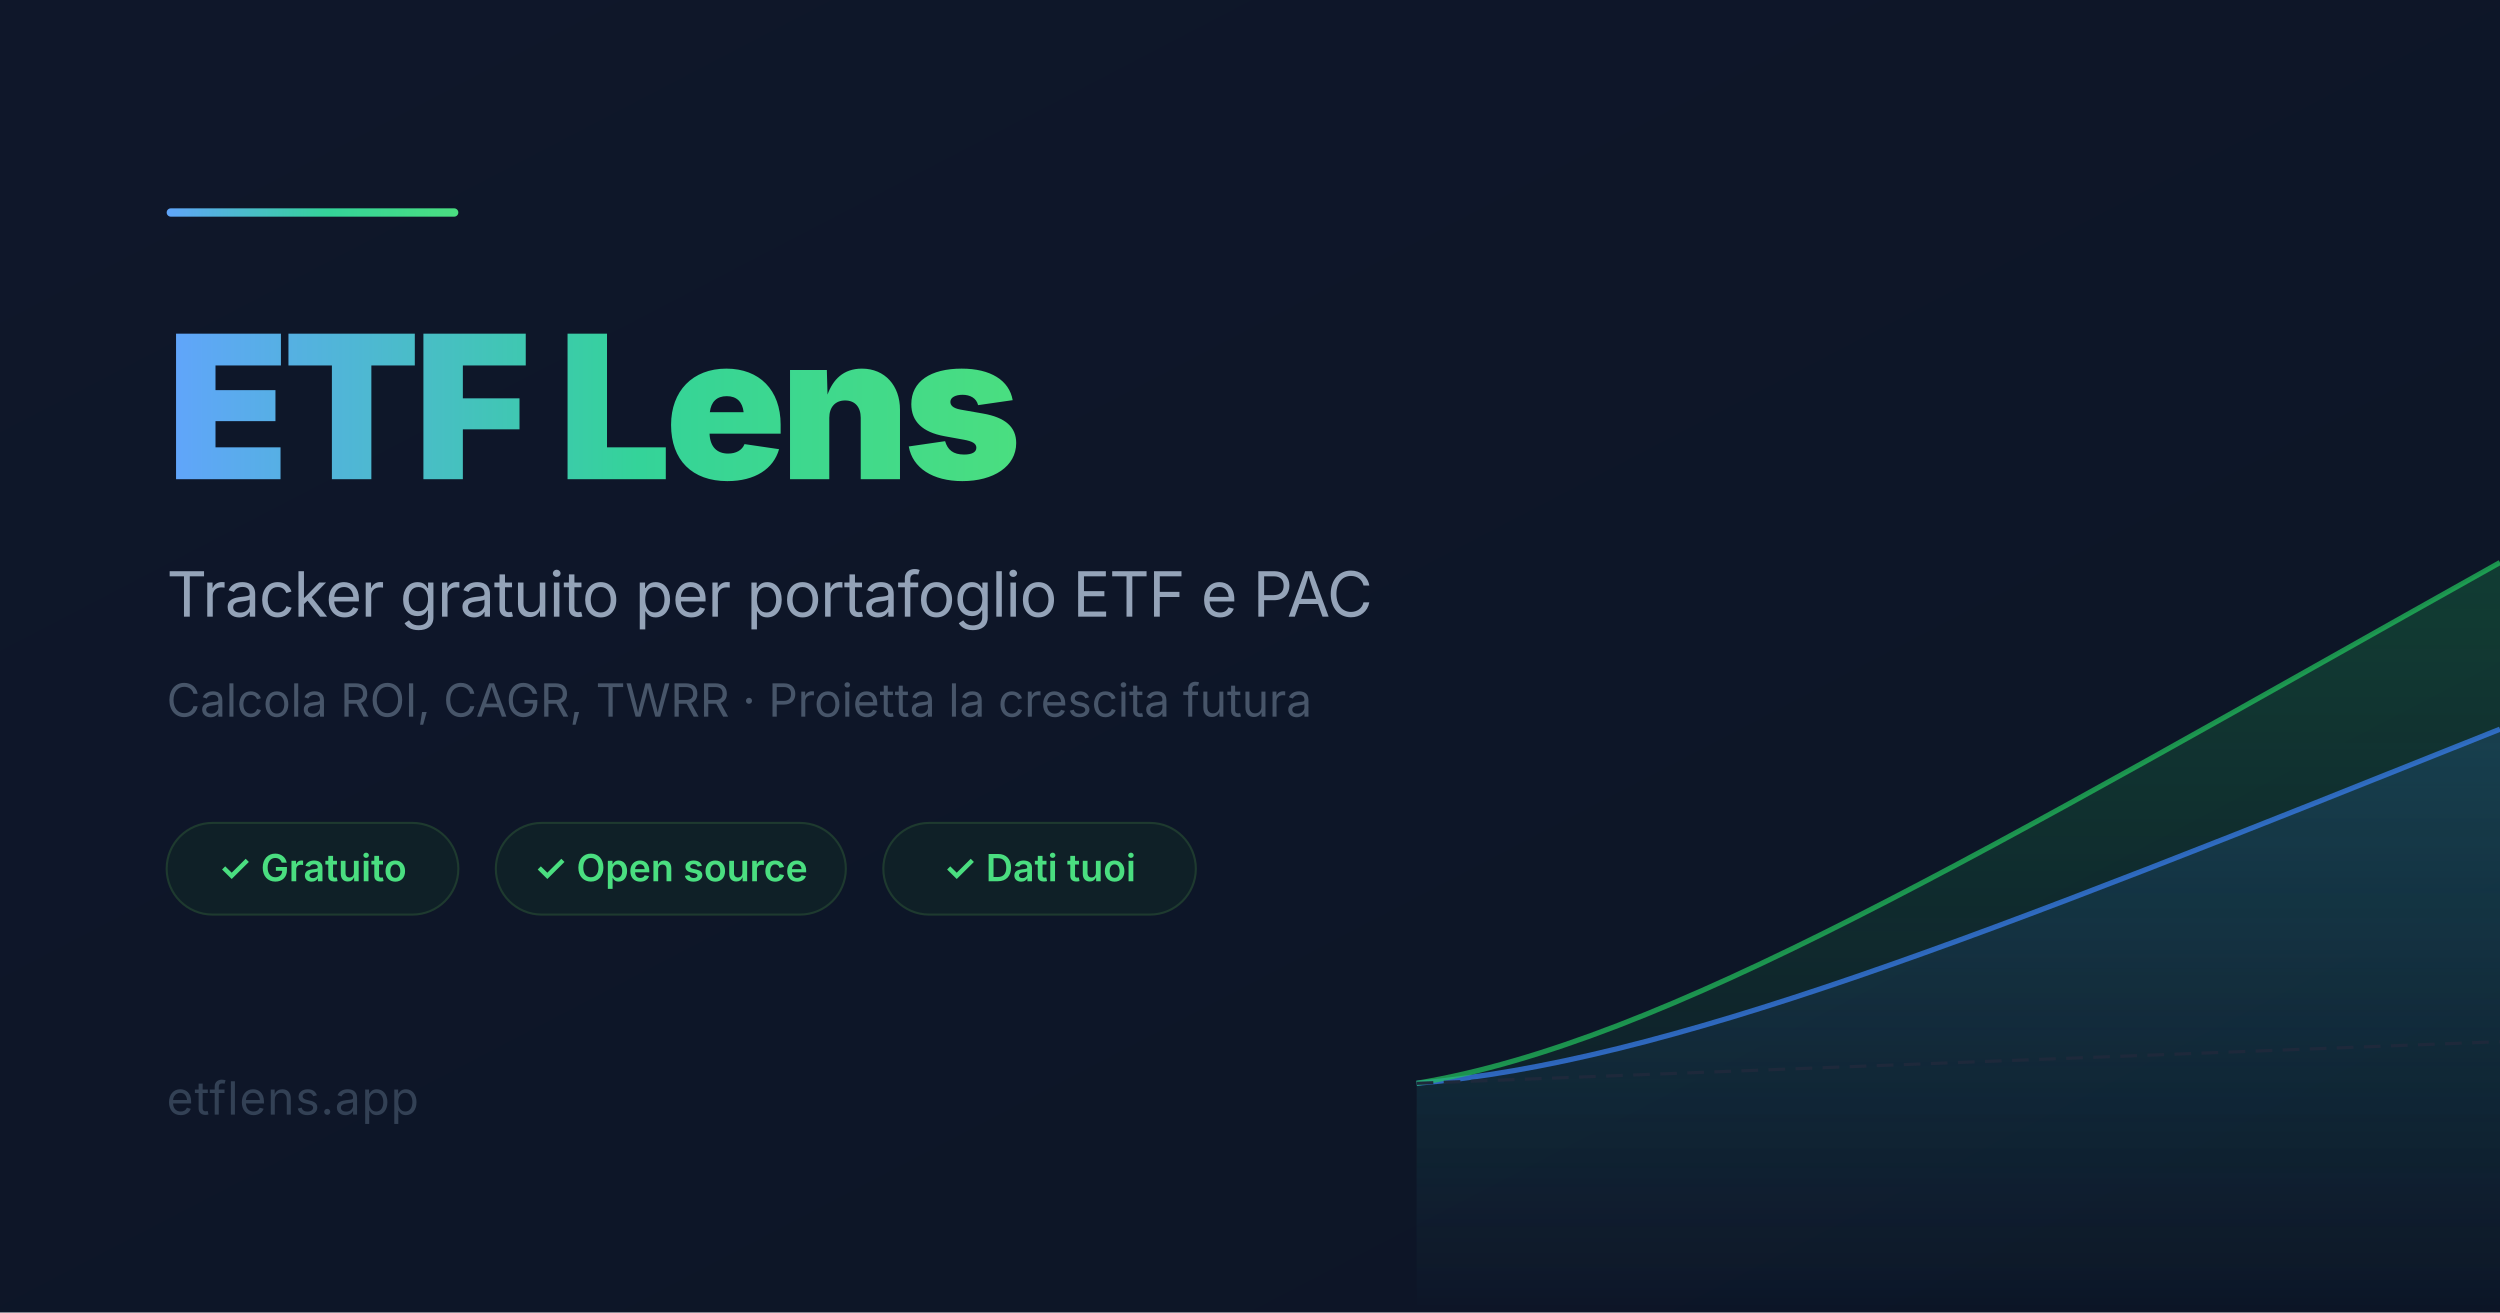
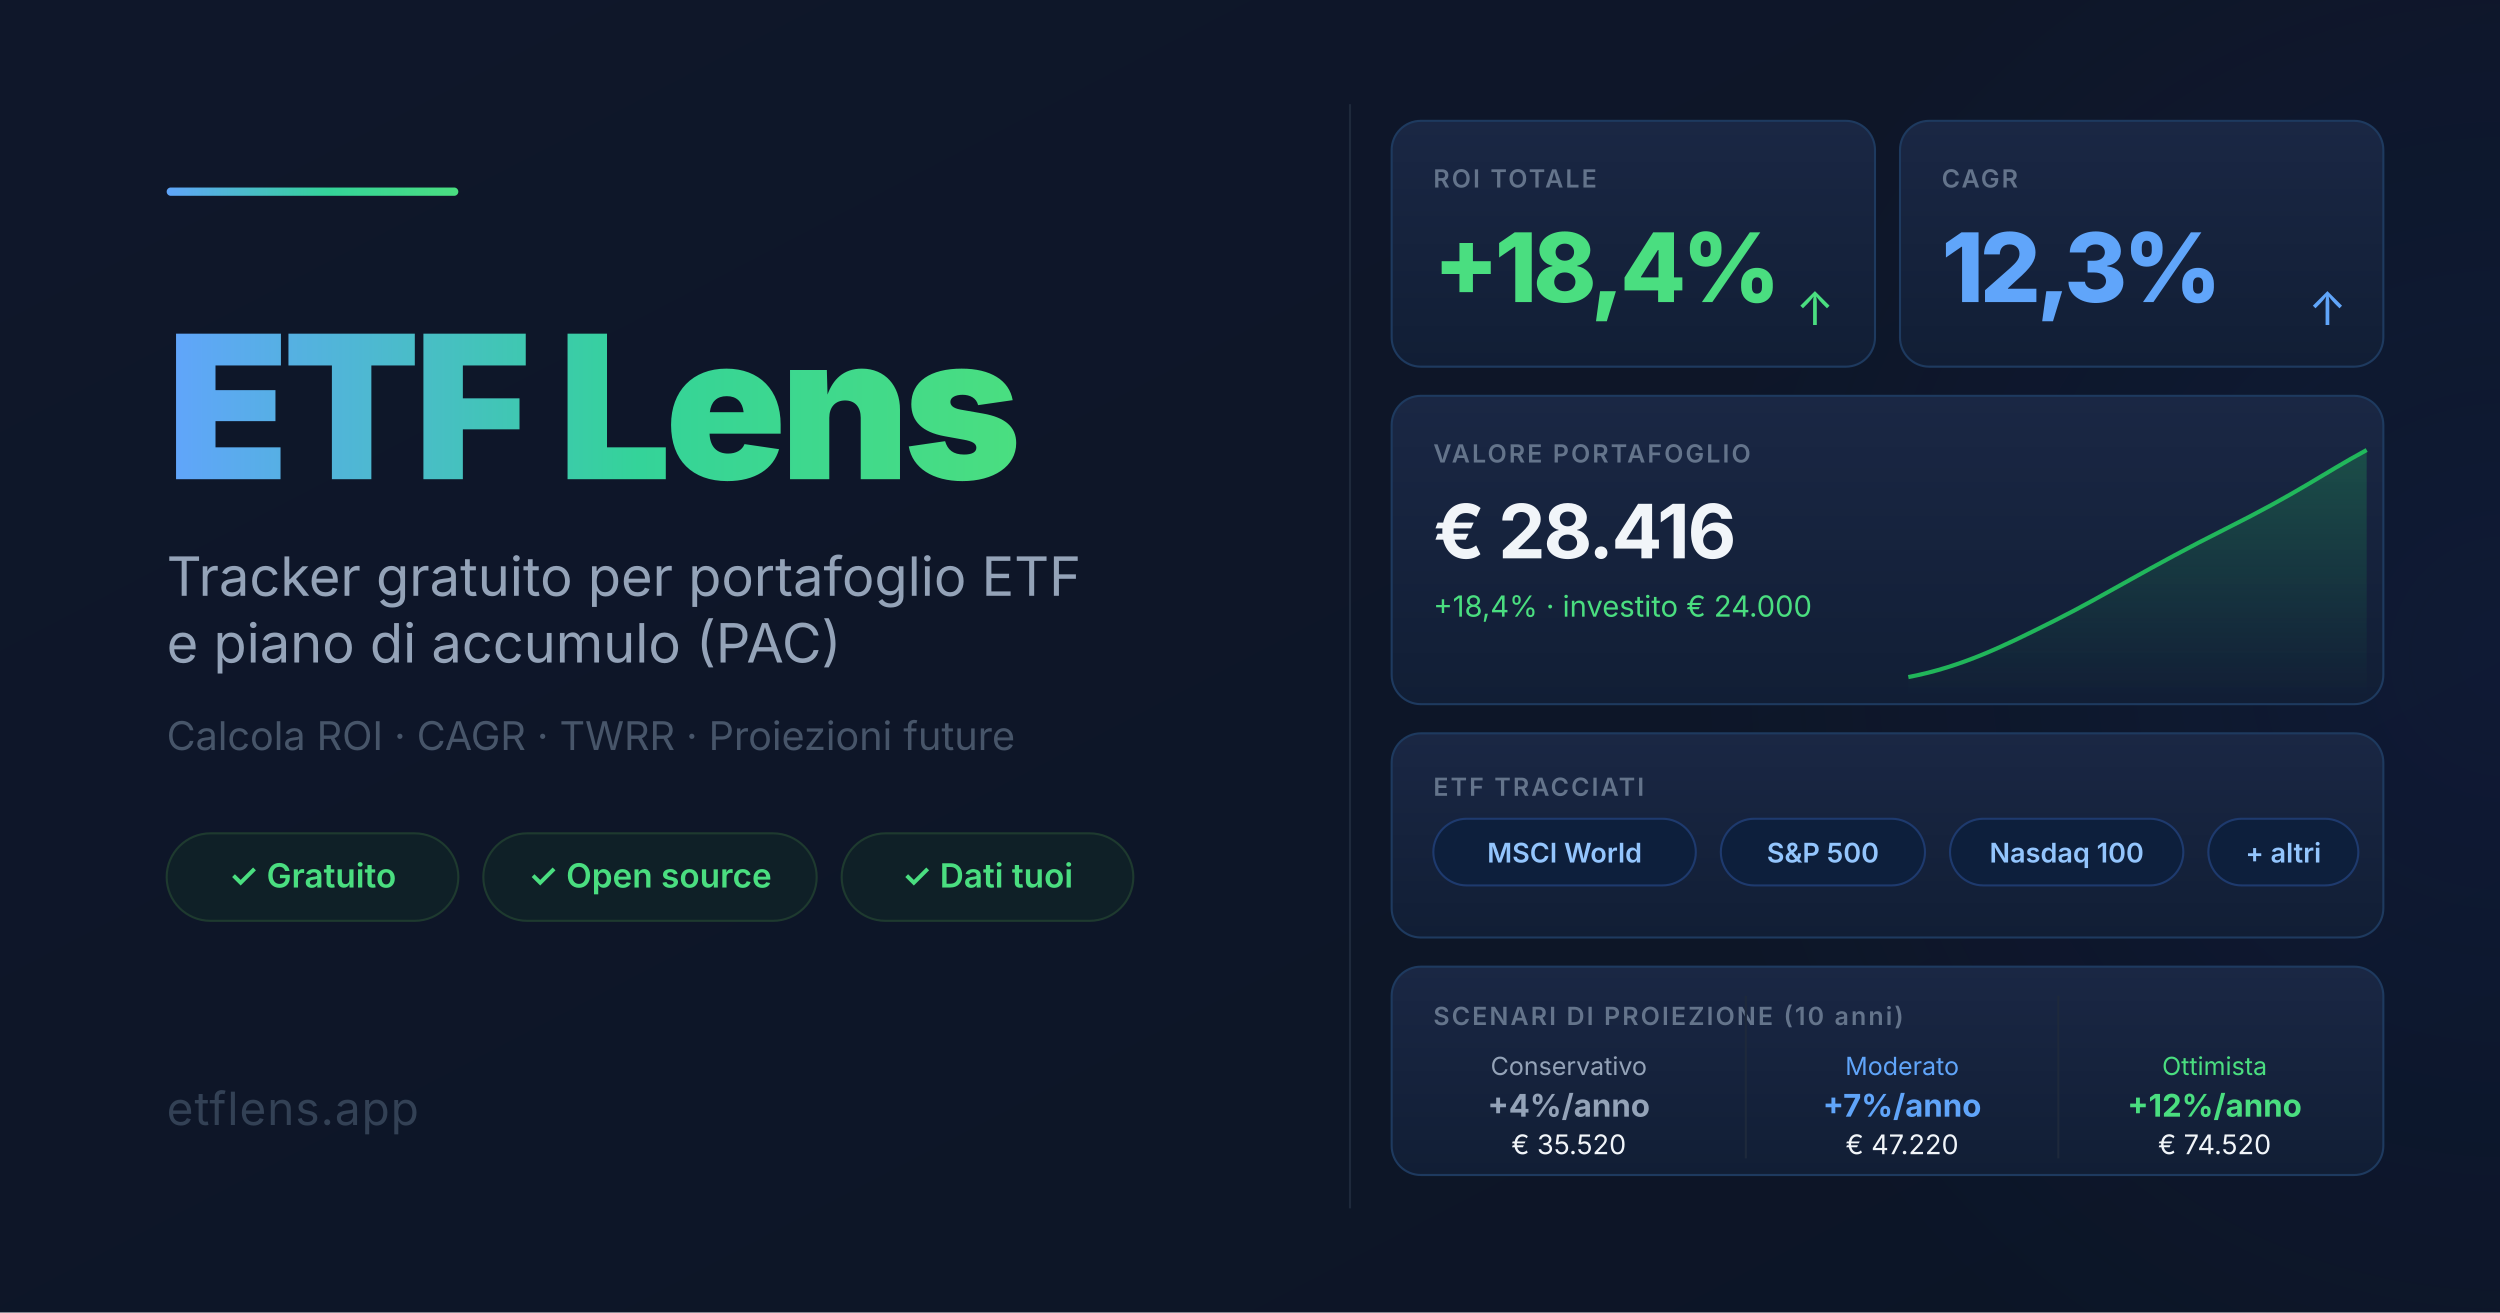
<svg xmlns="http://www.w3.org/2000/svg" width="1200" height="630" viewBox="0 0 1200 630">
  <defs>
    <linearGradient id="bg" x1="0" y1="0" x2="1" y2="1">
      <stop offset="0%" stop-color="#0f172a" />
      <stop offset="100%" stop-color="#0c1526" />
    </linearGradient>
    <linearGradient id="brand" x1="0" y1="0" x2="1" y2="0">
      <stop offset="0%" stop-color="#60a5fa" />
      <stop offset="55%" stop-color="#34d399" />
      <stop offset="100%" stop-color="#4ade80" />
    </linearGradient>
-     <linearGradient id="areaGreen" x1="0" y1="0" x2="0" y2="1">
-       <stop offset="0%" stop-color="#22c55e" stop-opacity="0.22" />
+     <linearGradient id="card" x1="0" y1="0" x2="0" y2="1">
+       <stop offset="0%" stop-color="#1a2744" />
+       <stop offset="100%" stop-color="#111e35" />
+     </linearGradient>
+     <linearGradient id="sparkFill" x1="0" y1="0" x2="0" y2="1">
+       <stop offset="0%" stop-color="#22c55e" stop-opacity="0.25" />
      <stop offset="100%" stop-color="#22c55e" stop-opacity="0" />
    </linearGradient>
-     <linearGradient id="areaBlue" x1="0" y1="0" x2="0" y2="1">
-       <stop offset="0%" stop-color="#3b82f6" stop-opacity="0.15" />
-       <stop offset="100%" stop-color="#3b82f6" stop-opacity="0" />
-     </linearGradient>
+     <radialGradient id="glowRight" cx="100%" cy="50%" r="65%">
+       <stop offset="0%" stop-color="#1e40af" stop-opacity="0.10" />
+       <stop offset="100%" stop-color="#1e40af" stop-opacity="0" />
+     </radialGradient>
  </defs>
  <rect width="1200" height="630" fill="url(#bg)" />
-   <path d="M 680,520 C 800,500 950,410 1200,270 L 1200,630 L 680,630 Z" fill="url(#areaGreen)" />
-   <path d="M 680,520 C 800,510 950,450 1200,350 L 1200,630 L 680,630 Z" fill="url(#areaBlue)" />
-   <path d="M 680,520 C 800,510 950,450 1200,350" stroke="#3b82f6" stroke-width="2.5" fill="none" opacity="0.7" />
-   <path d="M 680,520 C 800,500 950,410 1200,270" stroke="#22c55e" stroke-width="2.5" fill="none" opacity="0.7" />
-   <line x1="680" y1="520" x2="1200" y2="500" stroke="#1e293b" stroke-width="1.5" stroke-dasharray="8,5" />
-   <rect x="80" y="100" width="140" height="4" rx="2" fill="url(#brand)" />
+   <rect x="600" y="0" width="600" height="630" fill="url(#glowRight)" />
+   <line x1="648" y1="50" x2="648" y2="580" stroke="#1e293b" stroke-width="1" />
+   <rect x="80" y="90" width="140" height="4" rx="2" fill="url(#brand)" />
  <text x="80" y="230" font-family="system-ui,-apple-system,Segoe UI,sans-serif" font-size="96" font-weight="900" letter-spacing="-3" fill="url(#brand)">ETF Lens</text>
-   <text x="80" y="296" font-family="system-ui,-apple-system,Segoe UI,sans-serif" font-size="30" fill="#94a3b8" letter-spacing="-0.5">Tracker gratuito per portafoglio ETF e PAC</text>
-   <text x="80" y="344" font-family="system-ui,-apple-system,Segoe UI,sans-serif" font-size="22" fill="#475569">Calcola ROI, CAGR, TWRR · Proietta la crescita futura</text>
-   <rect x="80" y="395" width="140" height="44" rx="22" fill="#0f2027" stroke="#1e3a2f" stroke-width="1" />
-   <text x="150" y="423" font-family="system-ui,-apple-system,Segoe UI,sans-serif" font-size="18" fill="#4ade80" text-anchor="middle" font-weight="600">✓ Gratuito</text>
-   <rect x="238" y="395" width="168" height="44" rx="22" fill="#0f2027" stroke="#1e3a2f" stroke-width="1" />
-   <text x="322" y="423" font-family="system-ui,-apple-system,Segoe UI,sans-serif" font-size="18" fill="#4ade80" text-anchor="middle" font-weight="600">✓ Open source</text>
-   <rect x="424" y="395" width="150" height="44" rx="22" fill="#0f2027" stroke="#1e3a2f" stroke-width="1" />
-   <text x="499" y="423" font-family="system-ui,-apple-system,Segoe UI,sans-serif" font-size="18" fill="#4ade80" text-anchor="middle" font-weight="600">✓ Dati tuoi</text>
-   <text x="80" y="535" font-family="system-ui,-apple-system,Segoe UI,sans-serif" font-size="22" fill="#334155" letter-spacing="0.5">etflens.app</text>
+   <text x="80" y="286" font-family="system-ui,-apple-system,Segoe UI,sans-serif" font-size="26" fill="#94a3b8">Tracker gratuito per portafoglio ETF</text>
+   <text x="80" y="318" font-family="system-ui,-apple-system,Segoe UI,sans-serif" font-size="26" fill="#94a3b8">e piano di accumulo (PAC)</text>
+   <text x="80" y="360" font-family="system-ui,-apple-system,Segoe UI,sans-serif" font-size="19" fill="#475569">Calcola ROI · CAGR · TWRR · Proiezioni future</text>
+   <rect x="80" y="400" width="140" height="42" rx="21" fill="#0f2027" stroke="#1e3a2f" stroke-width="1" />
+   <text x="150" y="426" font-family="system-ui,-apple-system,Segoe UI,sans-serif" font-size="16" fill="#4ade80" text-anchor="middle" font-weight="600">✓ Gratuito</text>
+   <rect x="232" y="400" width="160" height="42" rx="21" fill="#0f2027" stroke="#1e3a2f" stroke-width="1" />
+   <text x="312" y="426" font-family="system-ui,-apple-system,Segoe UI,sans-serif" font-size="16" fill="#4ade80" text-anchor="middle" font-weight="600">✓ Open source</text>
+   <rect x="404" y="400" width="140" height="42" rx="21" fill="#0f2027" stroke="#1e3a2f" stroke-width="1" />
+   <text x="474" y="426" font-family="system-ui,-apple-system,Segoe UI,sans-serif" font-size="16" fill="#4ade80" text-anchor="middle" font-weight="600">✓ Dati tuoi</text>
+   <text x="80" y="540" font-family="system-ui,-apple-system,Segoe UI,sans-serif" font-size="22" fill="#334155" letter-spacing="0.5">etflens.app</text>
+   <rect x="668" y="58" width="232" height="118" rx="14" fill="url(#card)" stroke="#1e3a5f" stroke-width="1" />
+   <text x="688" y="90" font-family="system-ui,-apple-system,Segoe UI,sans-serif" font-size="12" fill="#64748b" font-weight="600" letter-spacing="1">ROI TOTALE</text>
+   <text x="688" y="145" font-family="system-ui,-apple-system,Segoe UI,sans-serif" font-size="46" fill="#4ade80" font-weight="800" letter-spacing="-2">+18,4%</text>
+   <text x="862" y="156" font-family="system-ui,-apple-system,Segoe UI,sans-serif" font-size="22" fill="#4ade80">↑</text>
+   <rect x="912" y="58" width="232" height="118" rx="14" fill="url(#card)" stroke="#1e3a5f" stroke-width="1" />
+   <text x="932" y="90" font-family="system-ui,-apple-system,Segoe UI,sans-serif" font-size="12" fill="#64748b" font-weight="600" letter-spacing="1">CAGR</text>
+   <text x="932" y="145" font-family="system-ui,-apple-system,Segoe UI,sans-serif" font-size="46" fill="#60a5fa" font-weight="800" letter-spacing="-2">12,3%</text>
+   <text x="1108" y="156" font-family="system-ui,-apple-system,Segoe UI,sans-serif" font-size="22" fill="#60a5fa">↑</text>
+   <rect x="668" y="190" width="476" height="148" rx="14" fill="url(#card)" stroke="#1e3a5f" stroke-width="1" />
+   <text x="688" y="222" font-family="system-ui,-apple-system,Segoe UI,sans-serif" font-size="12" fill="#64748b" font-weight="600" letter-spacing="1">VALORE PORTAFOGLIO</text>
+   <text x="688" y="268" font-family="system-ui,-apple-system,Segoe UI,sans-serif" font-size="36" fill="#f1f5f9" font-weight="700" letter-spacing="-1">€ 28.416</text>
+   <text x="688" y="296" font-family="system-ui,-apple-system,Segoe UI,sans-serif" font-size="14" fill="#4ade80">+18,4% · investito € 24.000</text>
+   <path d="M 916,325 C 942,320 962,310 986,298 S 1032,272 1068,254 S 1114,228 1136,216" stroke="#22c55e" stroke-width="2" fill="none" opacity="0.9" />
+   <path d="M 916,325 C 942,320 962,310 986,298 S 1032,272 1068,254 S 1114,228 1136,216 L 1136,334 L 916,334 Z" fill="url(#sparkFill)" />
+   <rect x="668" y="352" width="476" height="98" rx="14" fill="url(#card)" stroke="#1e3a5f" stroke-width="1" />
+   <text x="688" y="382" font-family="system-ui,-apple-system,Segoe UI,sans-serif" font-size="12" fill="#64748b" font-weight="600" letter-spacing="1">ETF TRACCIATI</text>
+   <rect x="688" y="393" width="126" height="32" rx="16" fill="#0d1f3c" stroke="#1e3a6e" stroke-width="1" />
+   <text x="751" y="414" font-family="system-ui,-apple-system,Segoe UI,sans-serif" font-size="13" fill="#93c5fd" text-anchor="middle" font-weight="600">MSCI World</text>
+   <rect x="826" y="393" width="98" height="32" rx="16" fill="#0d1f3c" stroke="#1e3a6e" stroke-width="1" />
+   <text x="875" y="414" font-family="system-ui,-apple-system,Segoe UI,sans-serif" font-size="13" fill="#93c5fd" text-anchor="middle" font-weight="600">S&amp;P 500</text>
+   <rect x="936" y="393" width="112" height="32" rx="16" fill="#0d1f3c" stroke="#1e3a6e" stroke-width="1" />
+   <text x="992" y="414" font-family="system-ui,-apple-system,Segoe UI,sans-serif" font-size="13" fill="#93c5fd" text-anchor="middle" font-weight="600">Nasdaq 100</text>
+   <rect x="1060" y="393" width="72" height="32" rx="16" fill="#0d1f3c" stroke="#1e3a6e" stroke-width="1" />
+   <text x="1096" y="414" font-family="system-ui,-apple-system,Segoe UI,sans-serif" font-size="13" fill="#93c5fd" text-anchor="middle" font-weight="600">+ altri</text>
+   <rect x="668" y="464" width="476" height="100" rx="14" fill="url(#card)" stroke="#1e3a5f" stroke-width="1" />
+   <text x="688" y="492" font-family="system-ui,-apple-system,Segoe UI,sans-serif" font-size="12" fill="#64748b" font-weight="600" letter-spacing="1">SCENARI DI PROIEZIONE (10 anni)</text>
+   <line x1="838" y1="478" x2="838" y2="556" stroke="#1e293b" stroke-width="1" />
+   <line x1="988" y1="478" x2="988" y2="556" stroke="#1e293b" stroke-width="1" />
+   <text x="753" y="516" font-family="system-ui,-apple-system,Segoe UI,sans-serif" font-size="12" fill="#94a3b8" text-anchor="middle">Conservativo</text>
+   <text x="753" y="536" font-family="system-ui,-apple-system,Segoe UI,sans-serif" font-size="15" fill="#94a3b8" text-anchor="middle" font-weight="700">+4%/anno</text>
+   <text x="753" y="554" font-family="system-ui,-apple-system,Segoe UI,sans-serif" font-size="13" fill="#f1f5f9" text-anchor="middle">€ 35.520</text>
+   <text x="913" y="516" font-family="system-ui,-apple-system,Segoe UI,sans-serif" font-size="12" fill="#60a5fa" text-anchor="middle">Moderato</text>
+   <text x="913" y="536" font-family="system-ui,-apple-system,Segoe UI,sans-serif" font-size="15" fill="#60a5fa" text-anchor="middle" font-weight="700">+7%/anno</text>
+   <text x="913" y="554" font-family="system-ui,-apple-system,Segoe UI,sans-serif" font-size="13" fill="#f1f5f9" text-anchor="middle">€ 47.220</text>
+   <text x="1063" y="516" font-family="system-ui,-apple-system,Segoe UI,sans-serif" font-size="12" fill="#4ade80" text-anchor="middle">Ottimista</text>
+   <text x="1063" y="536" font-family="system-ui,-apple-system,Segoe UI,sans-serif" font-size="15" fill="#4ade80" text-anchor="middle" font-weight="700">+12%/anno</text>
+   <text x="1063" y="554" font-family="system-ui,-apple-system,Segoe UI,sans-serif" font-size="13" fill="#f1f5f9" text-anchor="middle">€ 74.520</text>
</svg>
